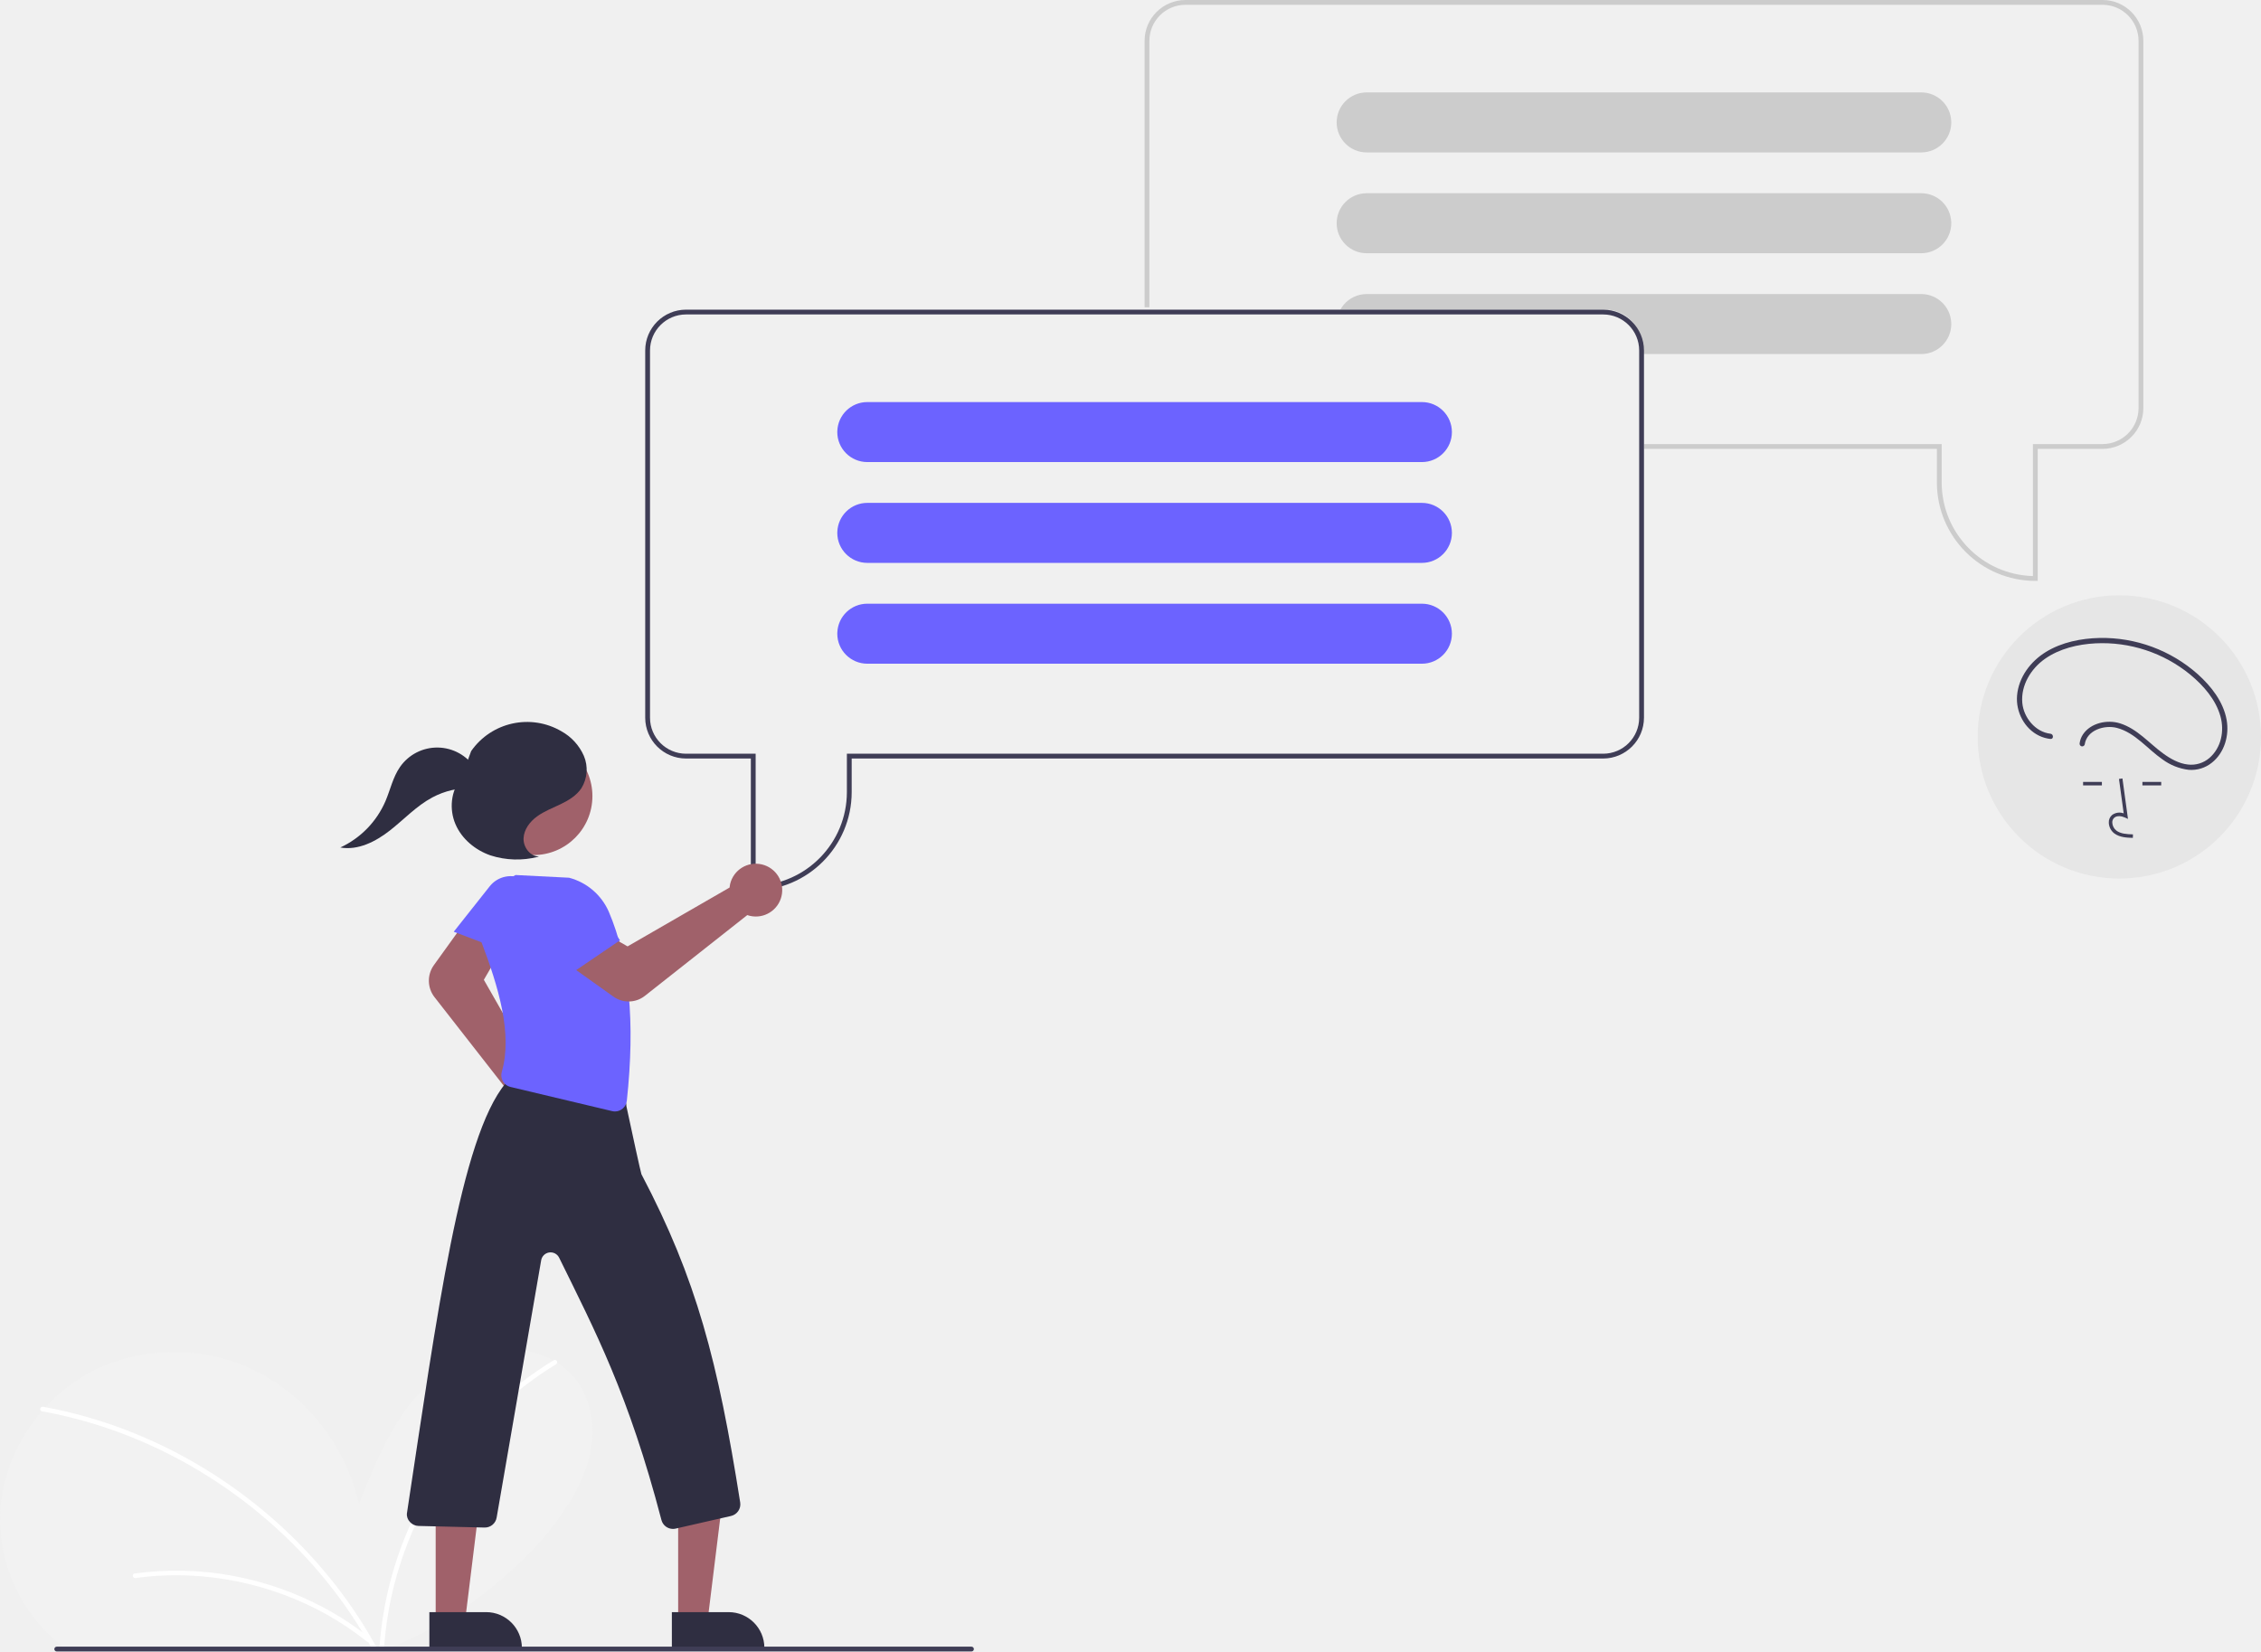
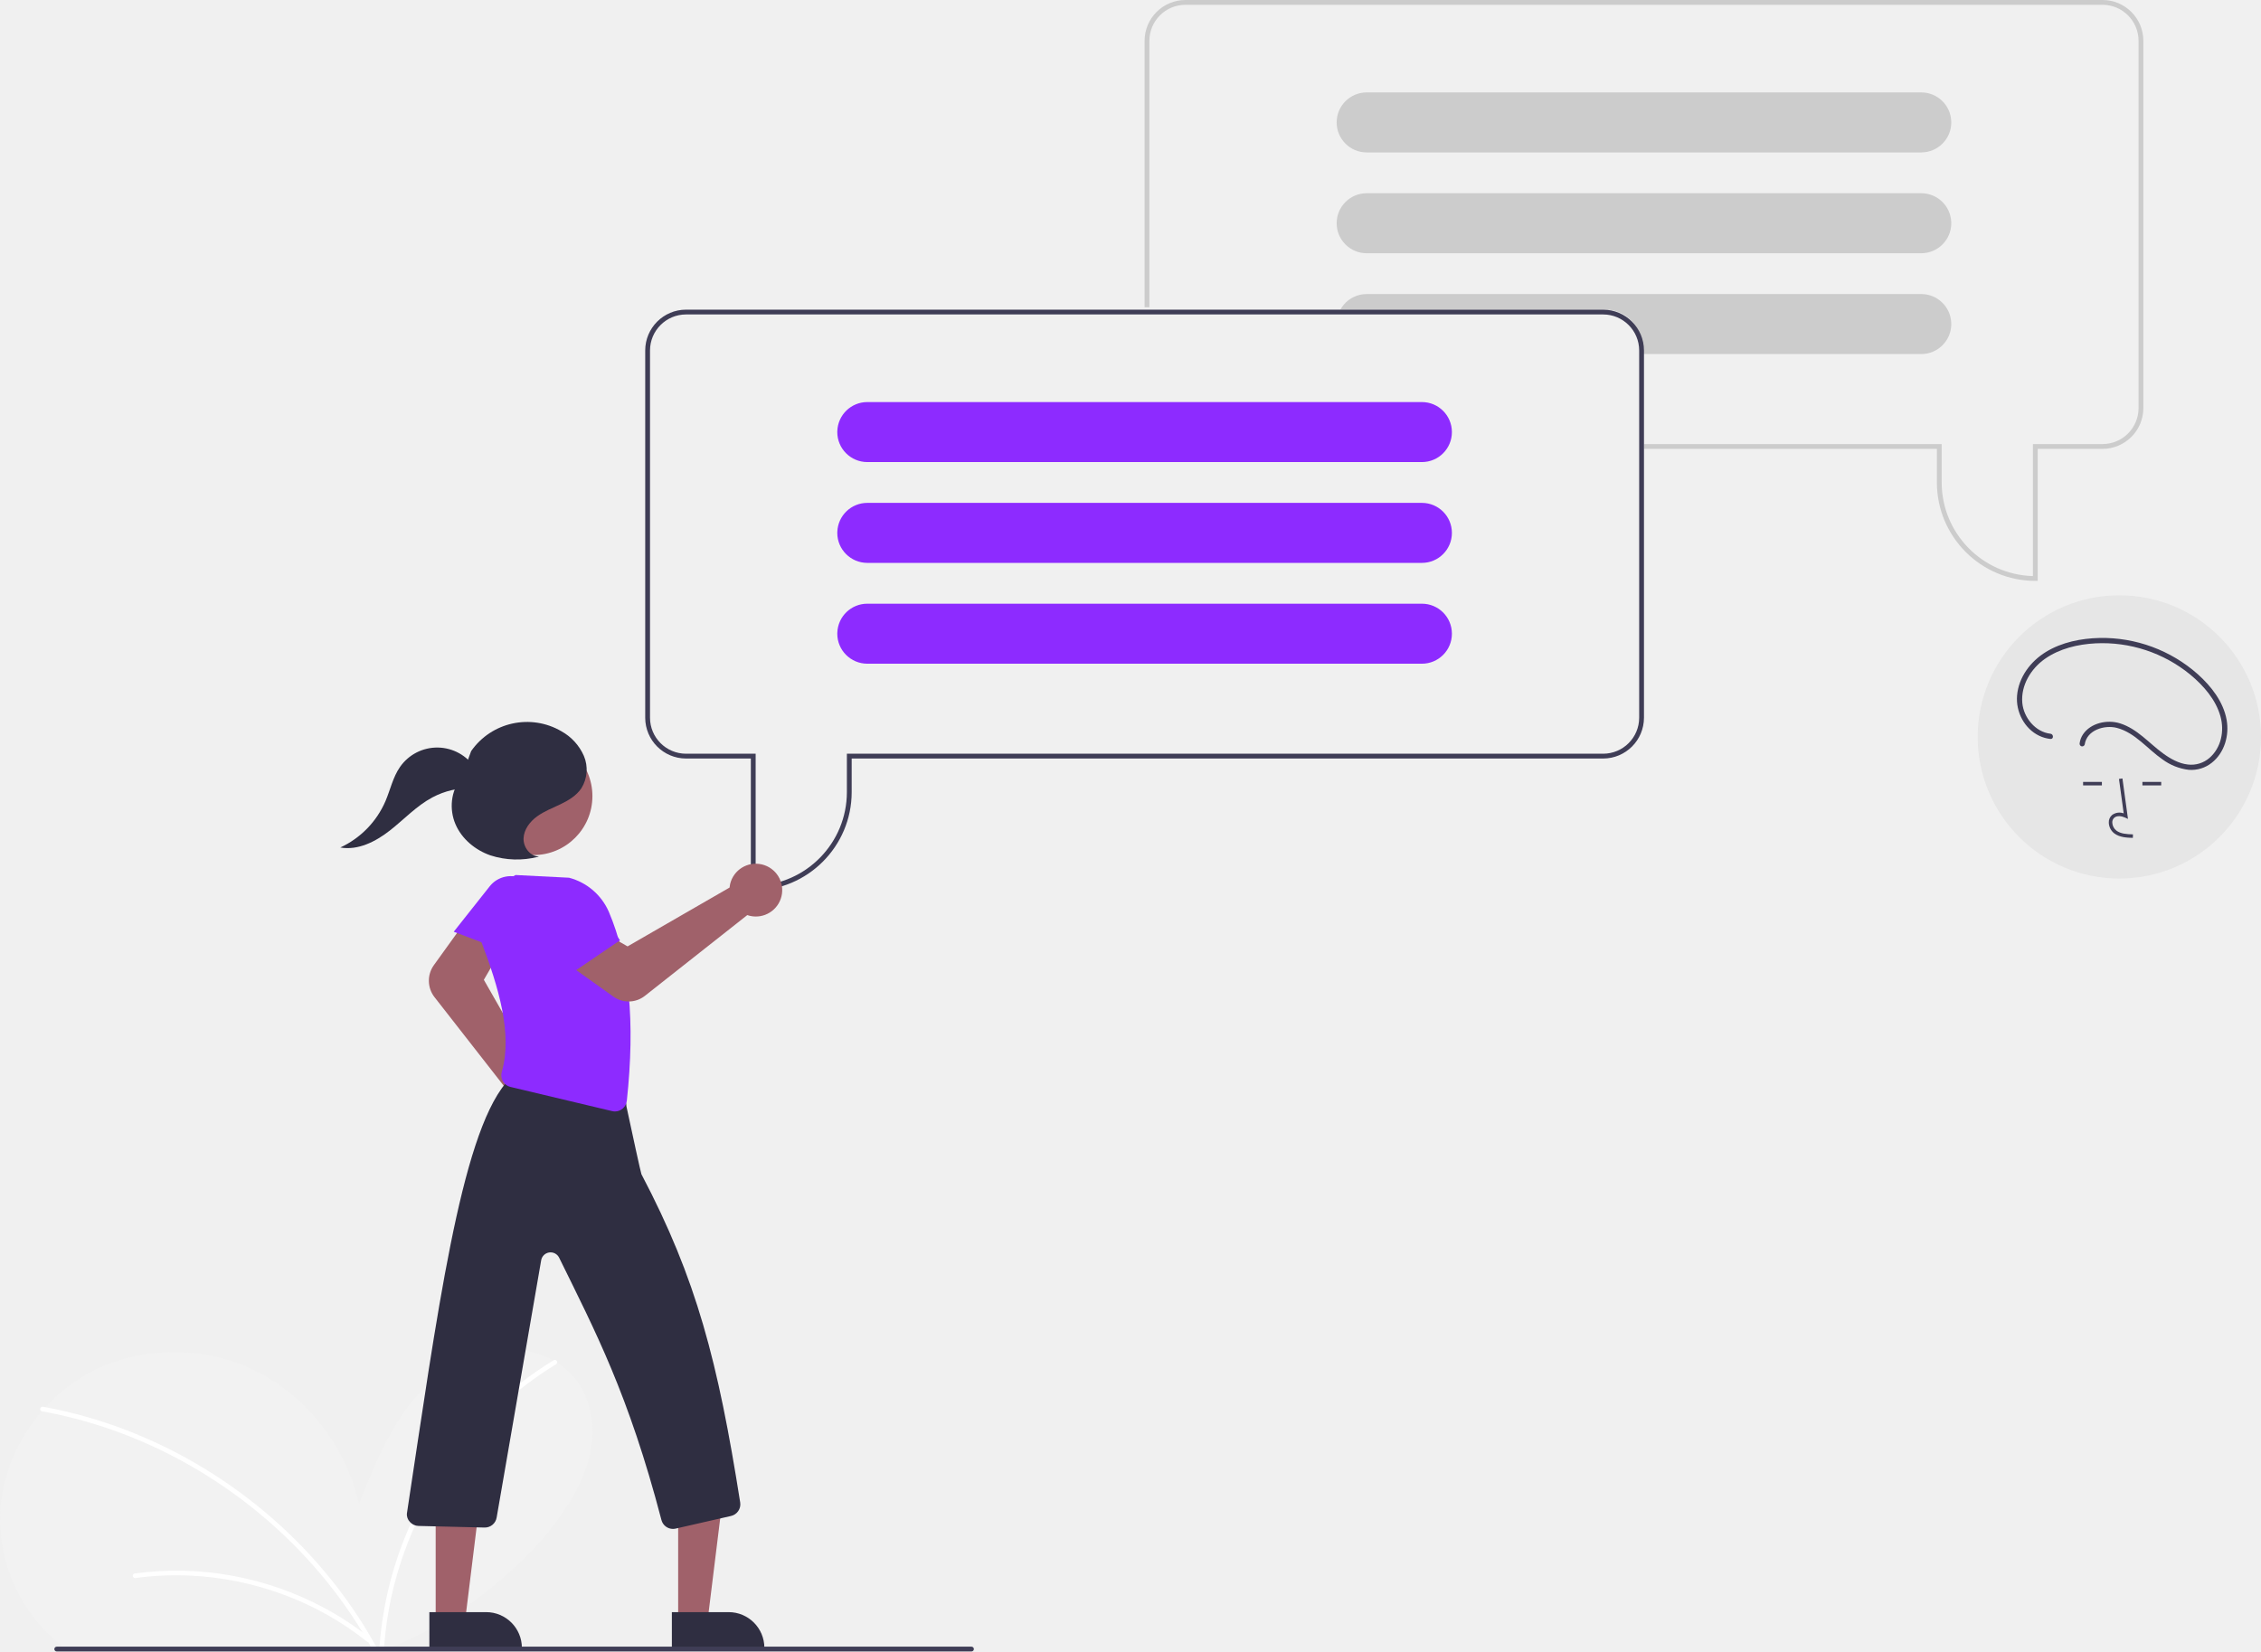
<svg xmlns="http://www.w3.org/2000/svg" data-name="Layer 1" width="941.739" height="688" viewBox="0 0 941.739 688">
  <path d="M977.87,348h-1a41.047,41.047,0,0,1-41-41V293h-122v-2h124v16a39.047,39.047,0,0,0,38,38.987V291h29a15.017,15.017,0,0,0,15-15V123a15.017,15.017,0,0,0-15-15h-382a15.017,15.017,0,0,0-15,15V234h-2V123a17.019,17.019,0,0,1,17-17h382a17.019,17.019,0,0,1,17,17V276a17.019,17.019,0,0,1-17,17h-27Z" transform="translate(-129.1304 -106)" fill="#ccc" />
  <path d="M941.85,156.51a12.497,12.497,0,0,0-12.48-12.01h-231a12.5,12.5,0,0,0,0,25h231a12.517,12.517,0,0,0,12.5-12.5A4.011,4.011,0,0,0,941.85,156.51Z" transform="translate(-129.1304 -106)" fill="#ccc" />
  <path d="M941.85,198.51a12.497,12.497,0,0,0-12.48-12.01h-231a12.5,12.5,0,0,0,0,25h231a12.517,12.517,0,0,0,12.5-12.5A4.011,4.011,0,0,0,941.85,198.51Z" transform="translate(-129.1304 -106)" fill="#ccc" />
  <path d="M941.85,240.51a12.497,12.497,0,0,0-12.48-12.01h-231a12.491,12.491,0,0,0-9.6,4.5,13.065,13.065,0,0,0-1.36,2h110.46a15.018,15.018,0,0,1,15,15v3.5h116.5a12.517,12.517,0,0,0,12.5-12.5A4.011,4.011,0,0,0,941.85,240.51Z" transform="translate(-129.1304 -106)" fill="#ccc" />
  <path d="M153.648,790.705c.544.447,1.088.874,1.645,1.295H292.697q1.535-.632,3.057-1.295A161.801,161.801,0,0,0,335.828,765.755c8.012-6.788,15.383-13.796,20.727-20.364,7.455-9.165,14.321-19.153,17.514-30.533,3.187-11.38,2.235-24.425-4.884-33.862a30.309,30.309,0,0,0-7.999-7.326c-.512-.324-1.03-.635-1.561-.926a39.856,39.856,0,0,0-28.92-3.478c-13.764,3.556-25.202,13.485-33.363,25.131-8.161,11.639-13.459,25.008-18.68,38.228-5.298-23.596-21.342-44.73-43.014-55.476-21.666-10.745-48.584-10.616-69.79,1.023a70.141,70.141,0,0,0-17.844,14.055c-.511.551-1.01,1.114-1.503,1.684-10.344,11.976-16.814,27.314-17.345,43.131A67.606,67.606,0,0,0,153.648,790.705Z" transform="translate(-129.1304 -106)" fill="#f2f2f2" />
  <path d="M287.205,792h1.943c.026-.434.058-.861.097-1.295a145.203,145.203,0,0,1,4.249-25.092,154.683,154.683,0,0,1,24.814-52.114A148.065,148.065,0,0,1,360.732,674.338a.92.92,0,0,0,.453-.667.969.969,0,0,0-1.431-1.01,1.464,1.464,0,0,0-.129.084,146.678,146.678,0,0,0-25.986,20.157,156.031,156.031,0,0,0-33.493,48.014,151.299,151.299,0,0,0-12.838,49.789C287.269,791.139,287.237,791.573,287.205,792Z" transform="translate(-129.1304 -106)" fill="#fff" />
  <path d="M146.51,693.912a.12.12,0,0,0,.045.013c1.418.259,2.844.531,4.256.823a192.264,192.264,0,0,1,33.894,10.292,200.016,200.016,0,0,1,31.414,16.193,203.241,203.241,0,0,1,28.143,21.426,199.186,199.186,0,0,1,23.959,25.986A192.68,192.68,0,0,1,282.865,790.705c.246.427.486.861.726,1.295H285.812c-.233-.434-.473-.868-.719-1.295A194.262,194.262,0,0,0,266.97,763.935a201.333,201.333,0,0,0-24.814-25.746,205.867,205.867,0,0,0-28.745-20.908,201.988,201.988,0,0,0-32.074-15.649,192.434,192.434,0,0,0-33.325-9.405c-.317-.058-.628-.117-.946-.175C145.856,691.832,145.338,693.659,146.51,693.912Z" transform="translate(-129.1304 -106)" fill="#fff" />
  <path d="M185.149,761.525a128.393,128.393,0,0,1,40.705.918,131.058,131.058,0,0,1,38.326,13.4,126.431,126.431,0,0,1,19.126,12.636c.977.78-.406,2.147-1.374,1.374a125.531,125.531,0,0,0-34.838-19.584,129.312,129.312,0,0,0-38.904-7.892,123.76,123.76,0,0,0-22.525,1.022,1.006,1.006,0,0,1-1.195-.679.978.978,0,0,1,.679-1.195Z" transform="translate(-129.1304 -106)" fill="#fff" />
  <path d="M796.87,235h-382a17.024,17.024,0,0,0-17,17V405a17.024,17.024,0,0,0,17,17h27v55h1a41.043,41.043,0,0,0,41-41V422h313a17.024,17.024,0,0,0,17-17V252A17.024,17.024,0,0,0,796.87,235Zm15,170a15.018,15.018,0,0,1-15,15h-315v16a39.057,39.057,0,0,1-38,38.99V420h-29a15.018,15.018,0,0,1-15-15V252a15.018,15.018,0,0,1,15-15h382a15.018,15.018,0,0,1,15,15Z" transform="translate(-129.1304 -106)" fill="#3f3d56" />
-   <path d="M721.37,273.5h-231a12.497,12.497,0,0,0-12.48,12.01,4.011,4.011,0,0,0-.02.49,12.518,12.518,0,0,0,12.5,12.5h231a12.5,12.5,0,0,0,0-25Z" transform="translate(-129.1304 -106)" fill="#6c63ff" />
-   <path d="M721.37,315.5h-231a12.497,12.497,0,0,0-12.48,12.01,4.011,4.011,0,0,0-.02.49,12.518,12.518,0,0,0,12.5,12.5h231a12.5,12.5,0,1,0,0-25Z" transform="translate(-129.1304 -106)" fill="#6c63ff" />
-   <path d="M721.37,357.5h-231a12.497,12.497,0,0,0-12.48,12.01,4.011,4.011,0,0,0-.02.49,12.518,12.518,0,0,0,12.5,12.5h231a12.5,12.5,0,1,0,0-25Z" transform="translate(-129.1304 -106)" fill="#6c63ff" />
+   <path d="M721.37,273.5h-231a12.497,12.497,0,0,0-12.48,12.01,4.011,4.011,0,0,0-.02.49,12.518,12.518,0,0,0,12.5,12.5h231a12.5,12.5,0,0,0,0-25Z" transform="translate(-129.1304 -106)" fill="#8D2BFF" />
+   <path d="M721.37,315.5h-231a12.497,12.497,0,0,0-12.48,12.01,4.011,4.011,0,0,0-.02.49,12.518,12.518,0,0,0,12.5,12.5h231a12.5,12.5,0,1,0,0-25Z" transform="translate(-129.1304 -106)" fill="#8D2BFF" />
+   <path d="M721.37,357.5h-231a12.497,12.497,0,0,0-12.48,12.01,4.011,4.011,0,0,0-.02.49,12.518,12.518,0,0,0,12.5,12.5h231a12.5,12.5,0,1,0,0-25Z" transform="translate(-129.1304 -106)" fill="#8D2BFF" />
  <path d="M353.856,578.72a10.706,10.706,0,0,1-1.347-.084,11.003,11.003,0,0,1-9.36-13.49,10.507,10.507,0,0,1,.311-1.035L310.096,521.397a11.149,11.149,0,0,1-.26-13.309l11.687-16.232,15.275,11.785-6.137,10.542,24.303,42.599a10.588,10.588,0,0,1,1.451.236,11.003,11.003,0,0,1-2.559,21.701Z" transform="translate(-129.1304 -106)" fill="#a0616a" />
  <polygon points="282.467 675.118 294.727 675.117 300.559 627.829 282.465 627.83 282.467 675.118" fill="#a0616a" />
  <path d="M408.97,777.614h38.531a0,0,0,0,1,0,0v14.887a0,0,0,0,1,0,0H423.857A14.887,14.887,0,0,1,408.97,777.614v0A0,0,0,0,1,408.97,777.614Z" transform="translate(727.3768 1464.095) rotate(179.9974)" fill="#2f2e41" />
  <polygon points="181.467 675.118 193.727 675.117 199.559 627.829 181.465 627.83 181.467 675.118" fill="#a0616a" />
  <path d="M307.97,777.614h38.531a0,0,0,0,1,0,0v14.887a0,0,0,0,1,0,0H322.857A14.887,14.887,0,0,1,307.97,777.614v0A0,0,0,0,1,307.97,777.614Z" transform="translate(525.3768 1464.1) rotate(179.9974)" fill="#2f2e41" />
-   <path d="M318.122,494.159l27.525,10.459,6.72-18.667a11.168,11.168,0,0,0-5.002-13.499h0a11.168,11.168,0,0,0-14.262,2.784Z" transform="translate(-129.1304 -106)" fill="#6c63ff" />
+   <path d="M318.122,494.159l27.525,10.459,6.72-18.667a11.168,11.168,0,0,0-5.002-13.499h0a11.168,11.168,0,0,0-14.262,2.784Z" transform="translate(-129.1304 -106)" fill="#8D2BFF" />
  <path d="M409.418,742.945a4.953,4.953,0,0,1-4.792-3.726C390.9,686.708,376.963,660.388,362.019,629.953a3.974,3.974,0,0,0-7.495,1.156L336,738.158a4.982,4.982,0,0,1-5.035,4.218l-27.501-.67a4.933,4.933,0,0,1-3.538-1.601,4.484,4.484,0,0,1-1.304-3.647c12.456-82.145,22.263-156.501,41.123-179.185a6.684,6.684,0,0,1,1.775-1.207l-.572-.088c-.164-.025-.599-.092-.604-.53l-.005-.423.43-.082a5.57,5.57,0,0,1,2.021.304l43.044,6.625a4.972,4.972,0,0,1,4.214,5.024c2.34,10.947,5.926,27.471,6.247,28.285,22.966,43.662,31.877,78.043,41.14,136.752a4.986,4.986,0,0,1-3.812,5.619L410.539,742.818A5.029,5.029,0,0,1,409.418,742.945Z" transform="translate(-129.1304 -106)" fill="#2f2e41" />
-   <path d="M385.262,569.031a4.95,4.95,0,0,1-1.147-.135l-42.378-10.081a4.884,4.884,0,0,1-3.116-2.309,5.122,5.122,0,0,1-.484-3.983c4.57-15.843-1.422-35.483-8.579-54.346a26.005,26.005,0,0,1,14.219-27.588l.115-.056,22.25,1.123a24.992,24.992,0,0,1,16.567,14.18c8.576,20.071,11.031,45.825,7.506,78.735a4.986,4.986,0,0,1-4.953,4.461Z" transform="translate(-129.1304 -106)" fill="#6c63ff" />
+   <path d="M385.262,569.031a4.95,4.95,0,0,1-1.147-.135l-42.378-10.081a4.884,4.884,0,0,1-3.116-2.309,5.122,5.122,0,0,1-.484-3.983c4.57-15.843-1.422-35.483-8.579-54.346a26.005,26.005,0,0,1,14.219-27.588l.115-.056,22.25,1.123a24.992,24.992,0,0,1,16.567,14.18c8.576,20.071,11.031,45.825,7.506,78.735a4.986,4.986,0,0,1-4.953,4.461Z" transform="translate(-129.1304 -106)" fill="#8D2BFF" />
  <path d="M390.963,523.217a10.863,10.863,0,0,1-6.313-2.007l-16.414-11.699,11.711-15.332,10.572,6.086,42.481-24.507a10.571,10.571,0,0,1,.229-1.452,11,11,0,1,1,8.191,13.226,10.516,10.516,0,0,1-1.036-.306l-42.674,33.666A10.886,10.886,0,0,1,390.963,523.217Z" transform="translate(-129.1304 -106)" fill="#a0616a" />
-   <path d="M363.028,514.285,387.377,497.728l-11.443-16.207a11.168,11.168,0,0,0-13.929-3.64h0a11.168,11.168,0,0,0-5.894,13.283Z" transform="translate(-129.1304 -106)" fill="#6c63ff" />
+   <path d="M363.028,514.285,387.377,497.728l-11.443-16.207a11.168,11.168,0,0,0-13.929-3.64h0a11.168,11.168,0,0,0-5.894,13.283Z" transform="translate(-129.1304 -106)" fill="#8D2BFF" />
  <circle cx="222.188" cy="331.661" r="24.561" fill="#a0616a" />
  <path d="M353.569,462.79c-3.686-.016-6.53-3.897-6.365-7.58s2.639-6.923,5.619-9.093,6.475-3.492,9.798-5.087,6.617-3.586,8.669-6.648a14.716,14.716,0,0,0,1.023-13.504,21.669,21.669,0,0,0-9.333-10.224,28.378,28.378,0,0,0-37.607,8.25l-4.208,11.458c-4.288,5.156-4.968,12.813-2.332,18.98s8.248,10.806,14.581,13.011a35.794,35.794,0,0,0,19.841.595" transform="translate(-129.1304 -106)" fill="#2f2e41" />
  <path d="M327.03,426.017a18.849,18.849,0,0,0-31.292-.502c-2.955,4.25-4.027,9.49-6.059,14.251a37.768,37.768,0,0,1-18.797,19.303c7.377,1.297,14.727-2.456,20.625-7.073s11.085-10.254,17.69-13.786a33.289,33.289,0,0,1,16.918-3.886" transform="translate(-129.1304 -106)" fill="#2f2e41" />
  <path d="M533.763,794h-381a1,1,0,1,1,0-2h381a1,1,0,0,1,0,2Z" transform="translate(-129.1304 -106)" fill="#3f3d56" />
  <circle cx="882.739" cy="307" r="59" fill="#e6e6e6" />
  <path d="M1017.496,455.052c-2.403-.067-5.394-.151-7.696-1.833a5.911,5.911,0,0,1-2.326-4.413,3.976,3.976,0,0,1,1.352-3.265,5.13,5.13,0,0,1,4.853-.699l-1.962-14.336,1.44-.197,2.306,16.854-1.202-.552c-1.394-.639-3.308-.965-4.497.04a2.554,2.554,0,0,0-.838,2.104,4.467,4.467,0,0,0,1.73,3.291c1.792,1.309,4.176,1.478,6.88,1.554Z" transform="translate(-129.1304 -106)" fill="#3f3d56" />
  <rect x="867.638" y="325.742" width="7.828" height="1.454" fill="#3f3d56" />
  <rect x="892.348" y="325.742" width="7.828" height="1.454" fill="#3f3d56" />
  <path d="M983.168,411.671c-6.304-.719-11.186-6.759-11.723-12.888-.638-7.291,3.608-14.216,9.433-18.307,6.092-4.279,13.682-6.065,21.025-6.459a57.784,57.784,0,0,1,39.498,13.019c5.503,4.57,10.642,10.392,12.589,17.424,1.692,6.107.315,13.025-4.597,17.302a11.611,11.611,0,0,1-8.91,2.743c-3.811-.396-7.327-2.4-10.371-4.613-5.921-4.305-10.781-10.302-17.995-12.552-5.289-1.649-12.153-.198-15.385,4.585a8.706,8.706,0,0,0-1.39,3.647,1.129,1.129,0,0,0,.761,1.341,1.097,1.097,0,0,0,1.341-.761c.849-6.024,8.256-8.272,13.454-6.897,7.579,2.006,12.667,8.769,18.885,13.066a22.949,22.949,0,0,0,10.998,4.39,13.656,13.656,0,0,0,9.596-2.948c5.312-4.195,7.344-11.41,6.169-17.906-1.36-7.522-6.423-13.969-11.978-18.961a59.919,59.919,0,0,0-40.949-15.127c-7.684.177-15.702,1.763-22.323,5.824-6.421,3.94-11.385,10.531-12.033,18.192-.571,6.744,3.047,13.797,9.258,16.751a14.498,14.498,0,0,0,4.646,1.311c1.392.159,1.38-2.023,0-2.18Z" transform="translate(-129.1304 -106)" fill="#3f3d56" />
</svg>
